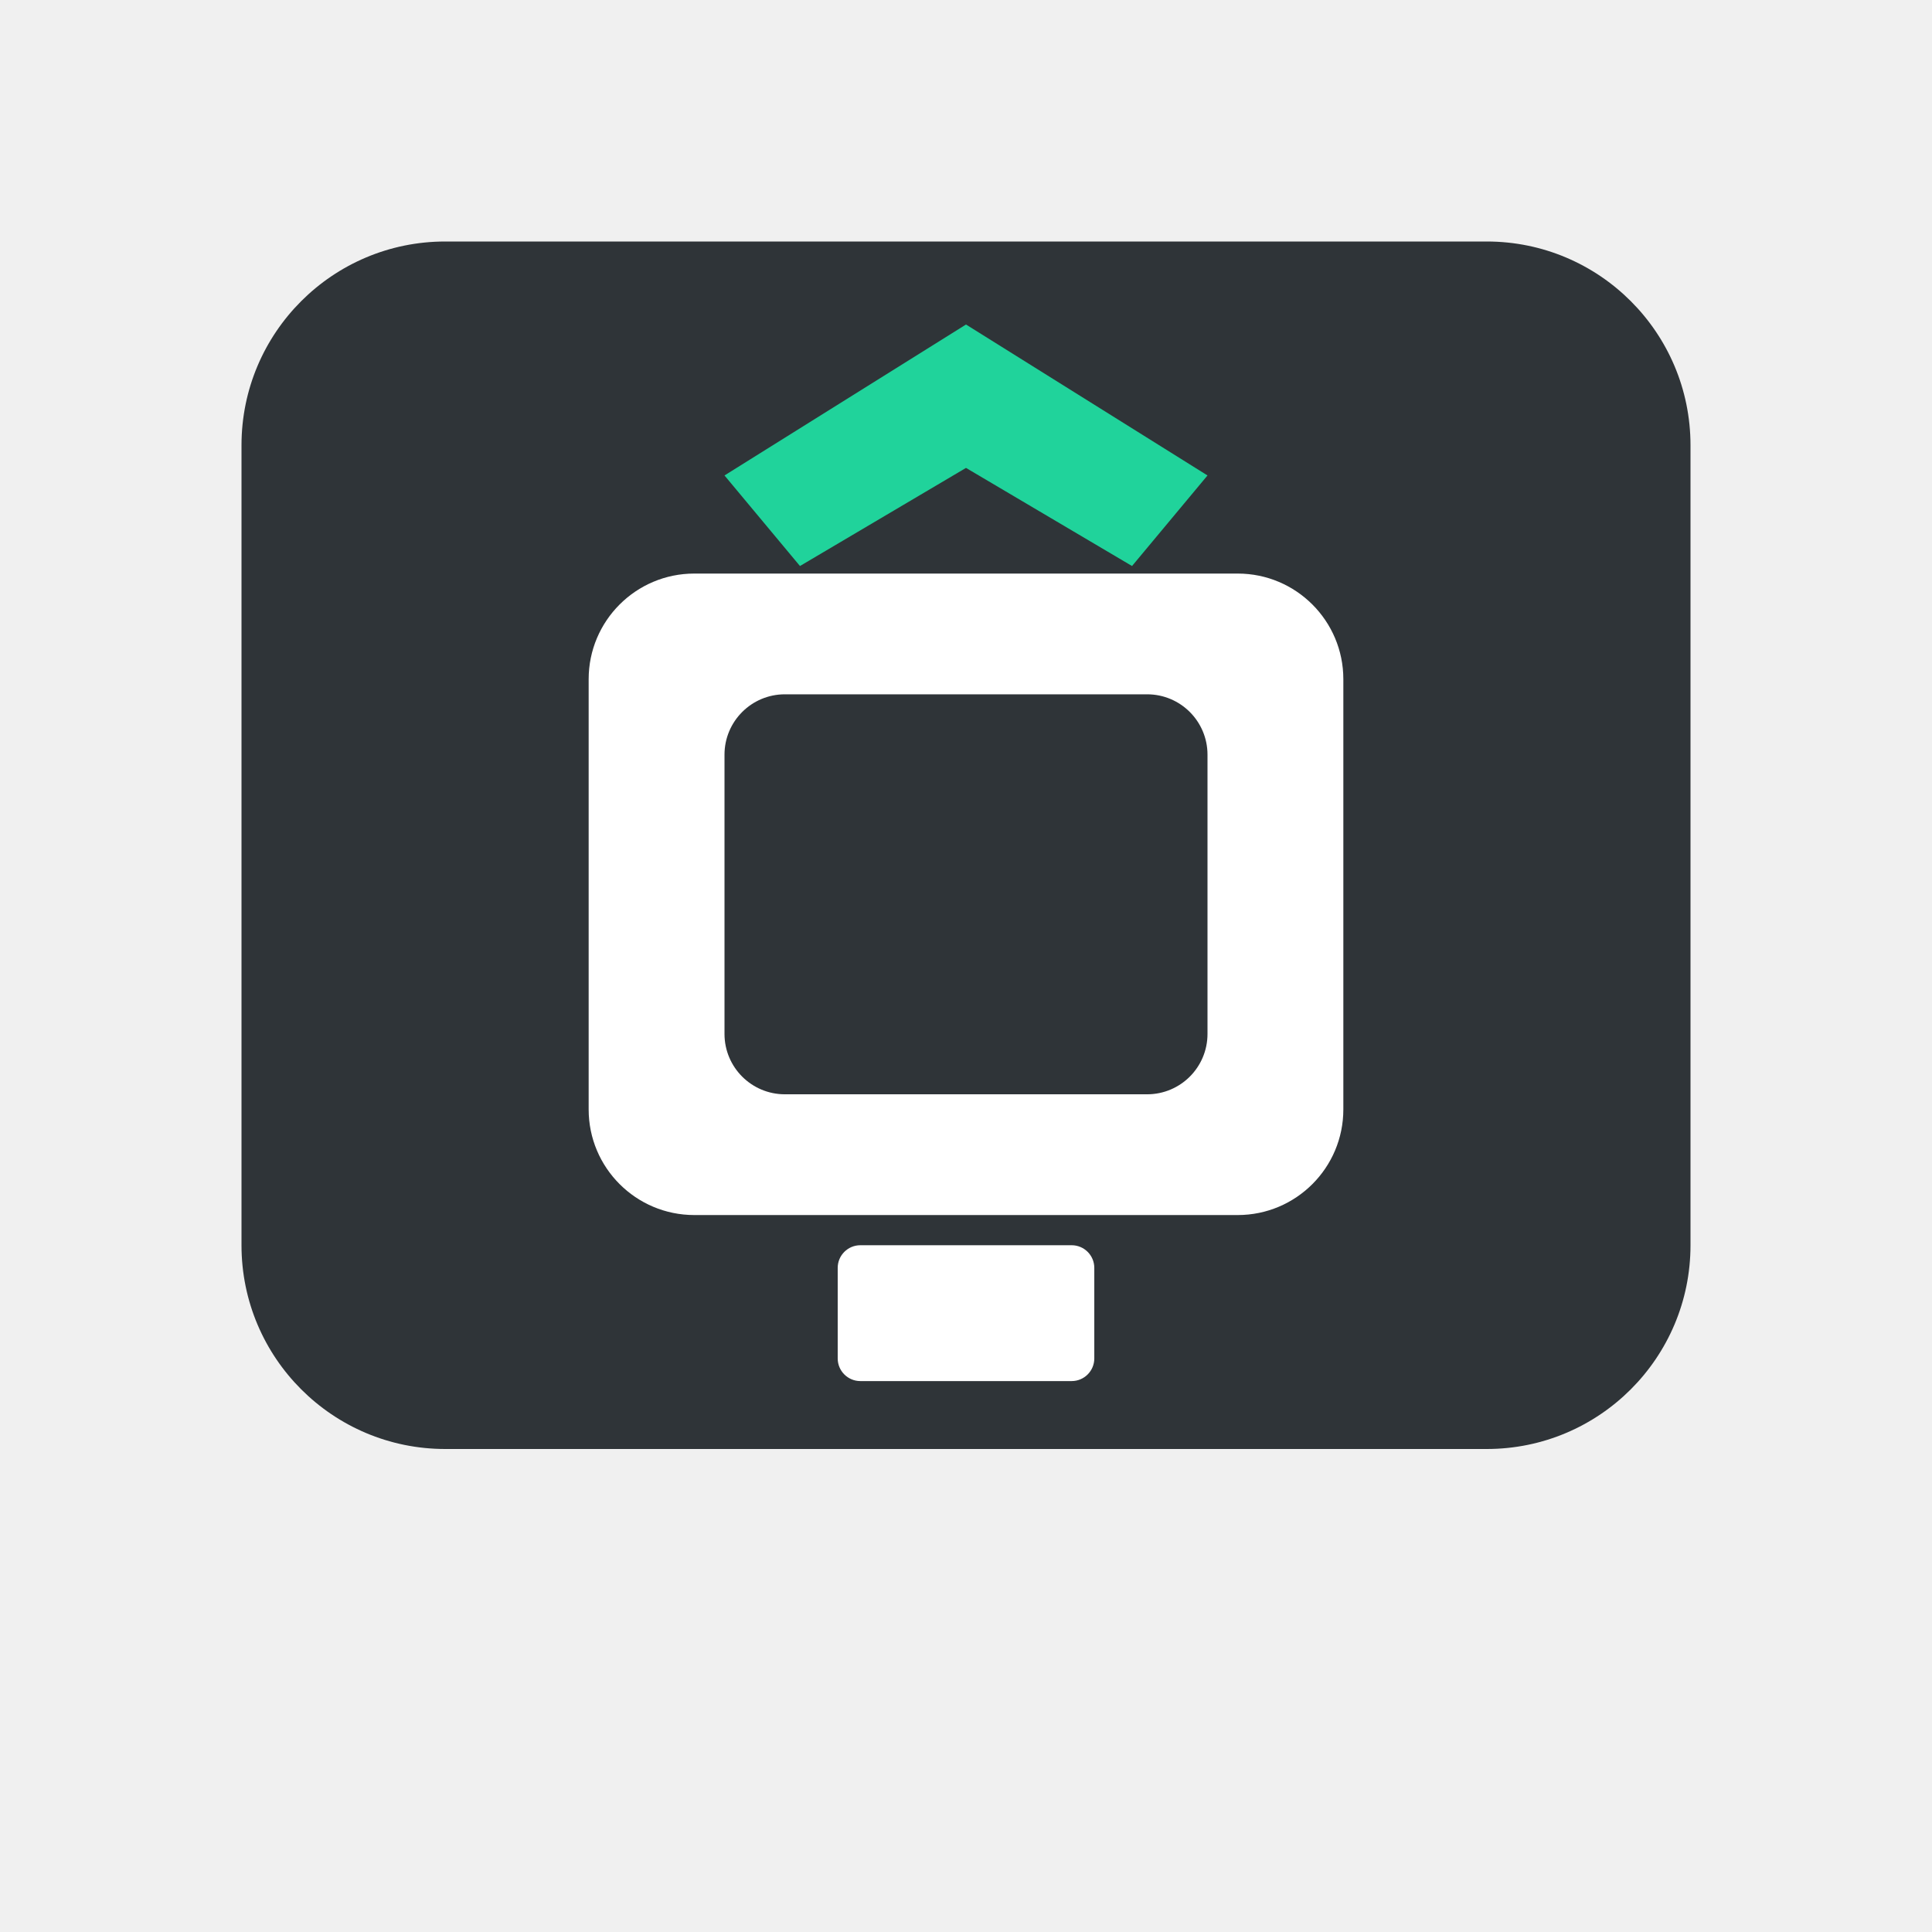
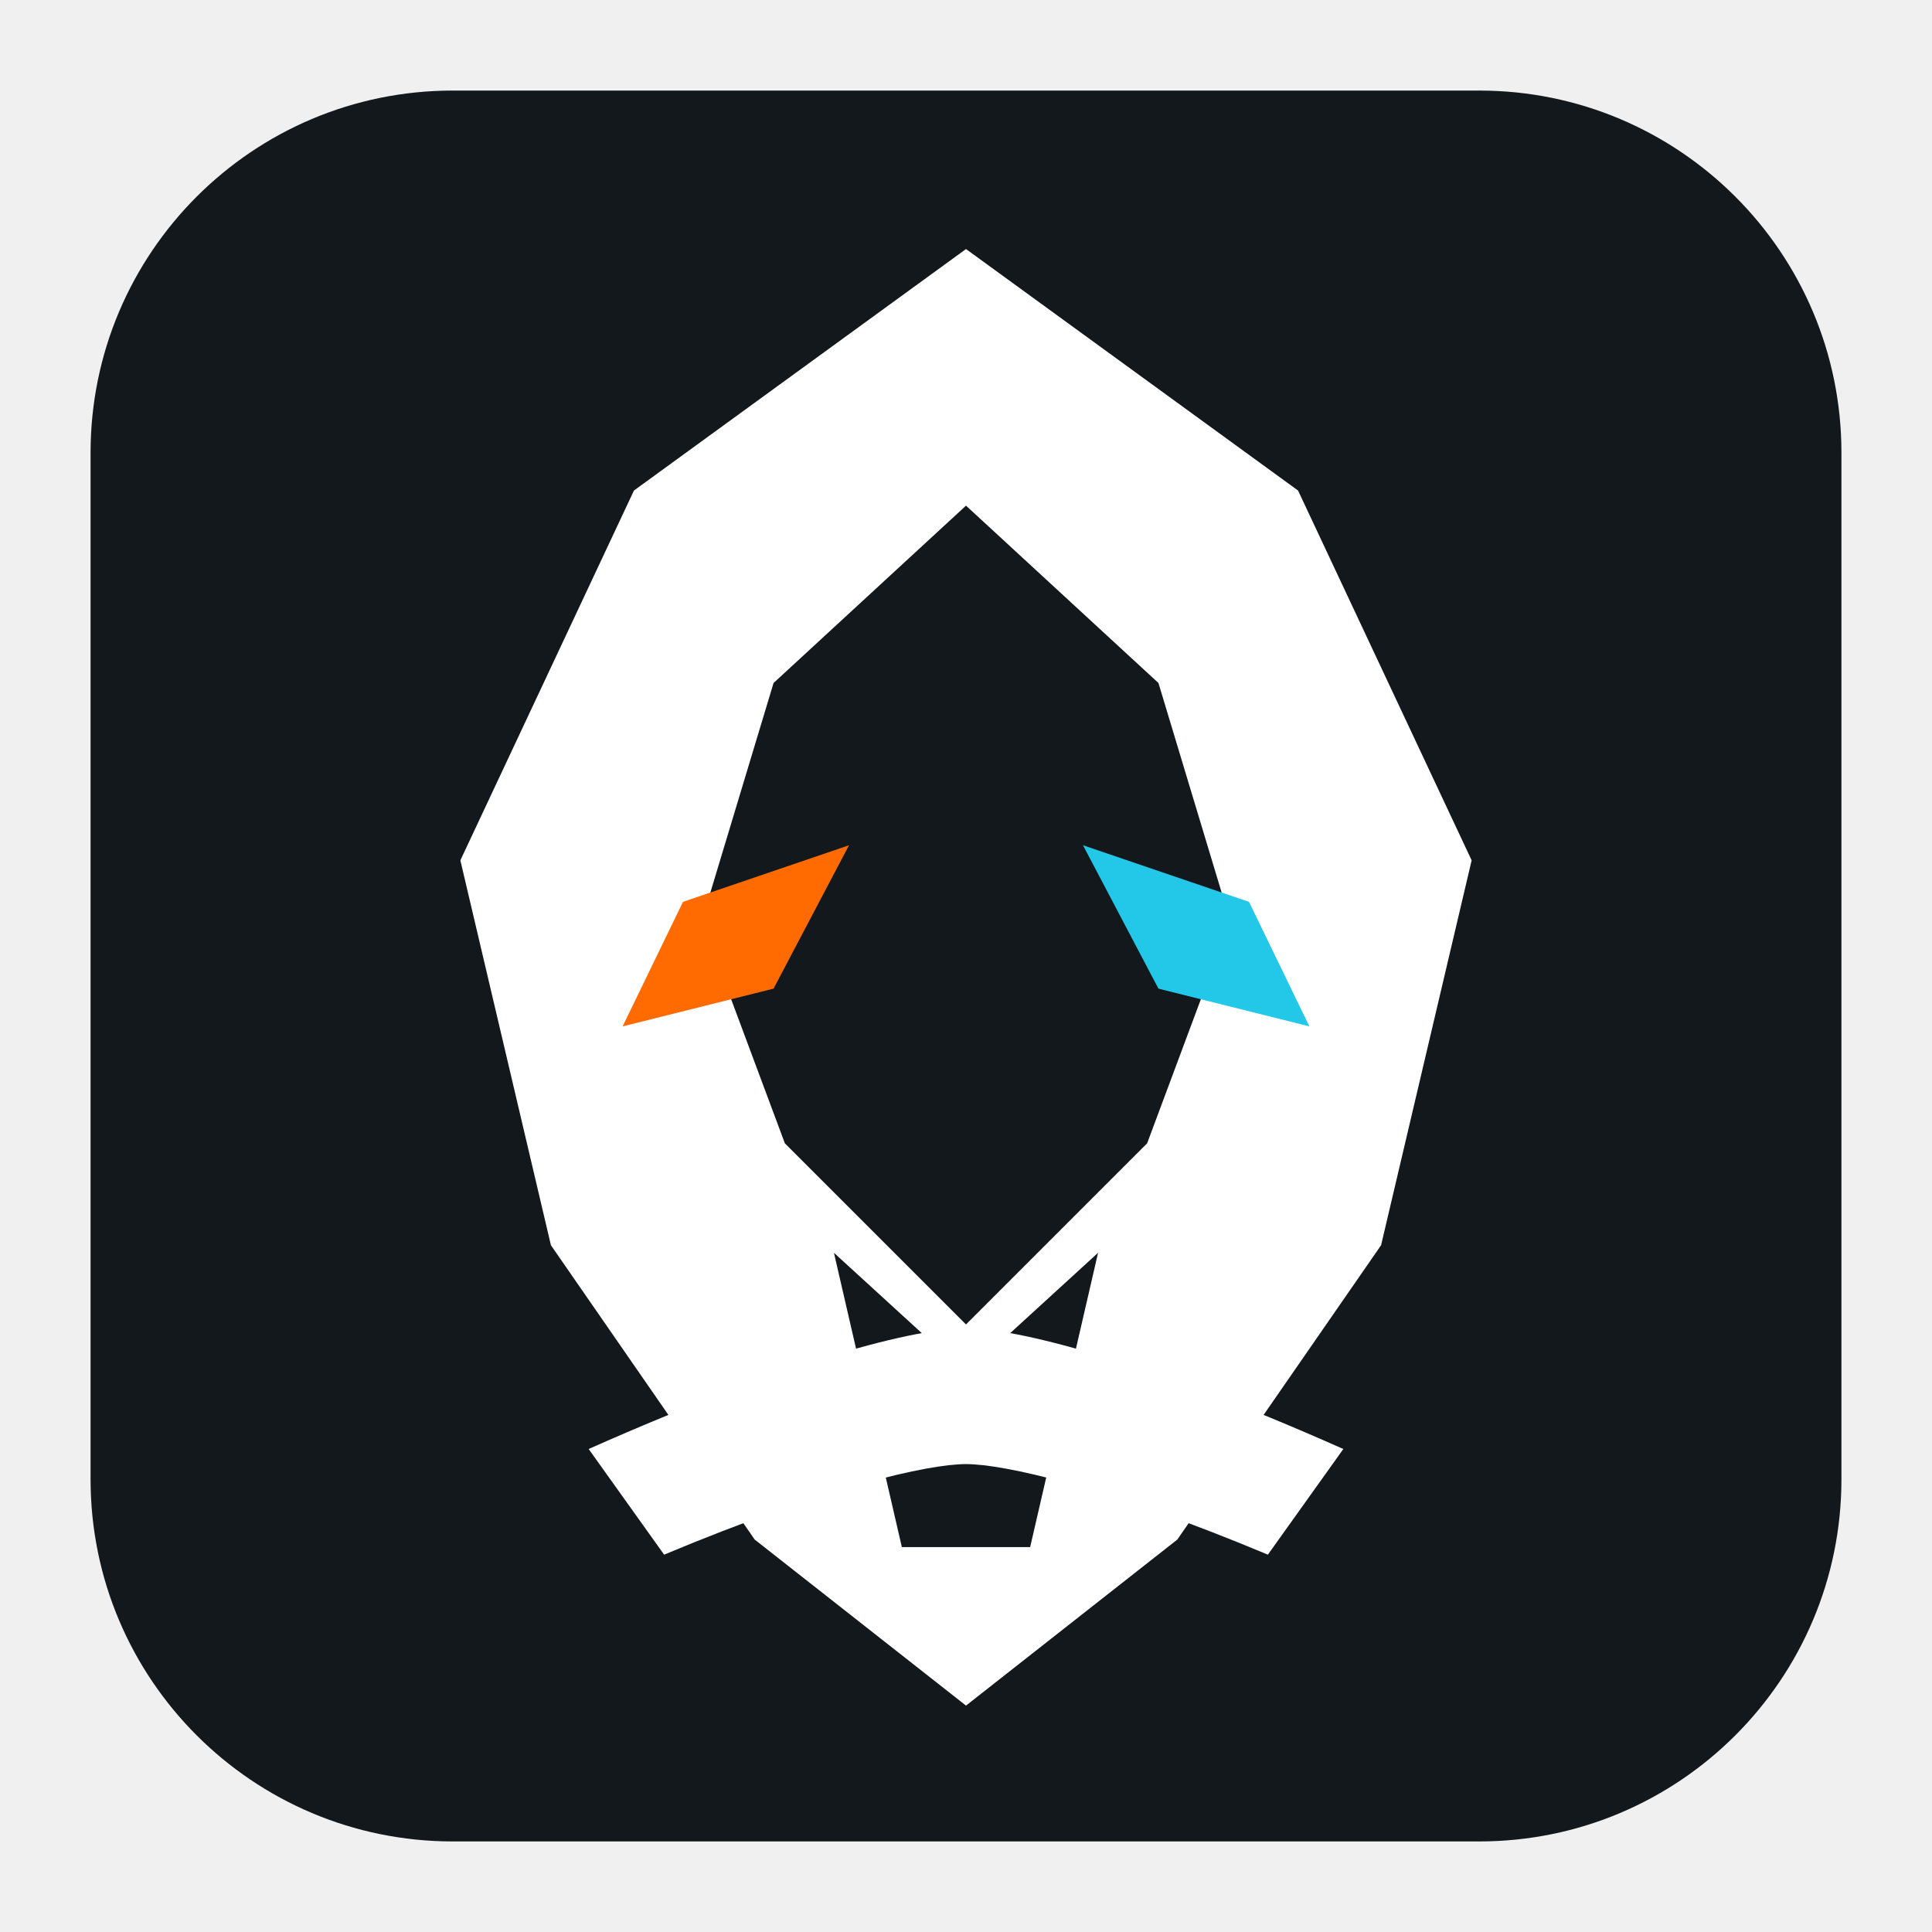
<svg xmlns="http://www.w3.org/2000/svg" width="512" height="512" viewBox="0 0 512 512">
-   <rect x="64" y="64" width="384" height="320" rx="54" fill="#2F3438" />
-   <path d="M256 86 L320 126 L300 150 L256 124 L212 150 L192 126 Z" fill="#20D39B" />
-   <path d="M184 152 H328 A28 28 0 0 1 356 180 V294 A28 28 0 0 1 328 322 H184 A28 28 0 0 1 156 294 V180 A28 28 0 0 1 184 152 Z M208 184 A16 16 0 0 0 192 200 V274 A16 16 0 0 0 208 290 H304 A16 16 0 0 0 320 274 V200 A16 16 0 0 0 304 184 Z" fill="#FFFFFF" />
-   <rect x="222" y="330" width="68" height="36" rx="6" fill="#FFFFFF" />
+   <rect x="24" y="24" width="464" height="464" rx="96" fill="#13181D" />
+   <path d="M256 66L168 130L122 228L146 330L200 408L256 452L312 408L366 330L390 228L344 130Z" fill="#FFFFFF" />
+   <path d="M256 134L205 181L186 244L208 303L256 351L304 303L326 244L307 181Z" fill="#13181D" />
+   <path d="M221 332L256 364L291 332L273 410H239Z" fill="#13181D" />
+   <path d="M181 239L225 224L205 262L165 272Z" fill="#FF6B00" />
+   <path d="M331 239L287 224L307 262L347 272Z" fill="#23C7E8" />
+   <path d="M156 384C210 360 243 352 256 352C269 352 302 360 356 384L336 412C293 394 266 388 256 388C246 388 219 394 176 412Z" fill="#FFFFFF" />
</svg>
